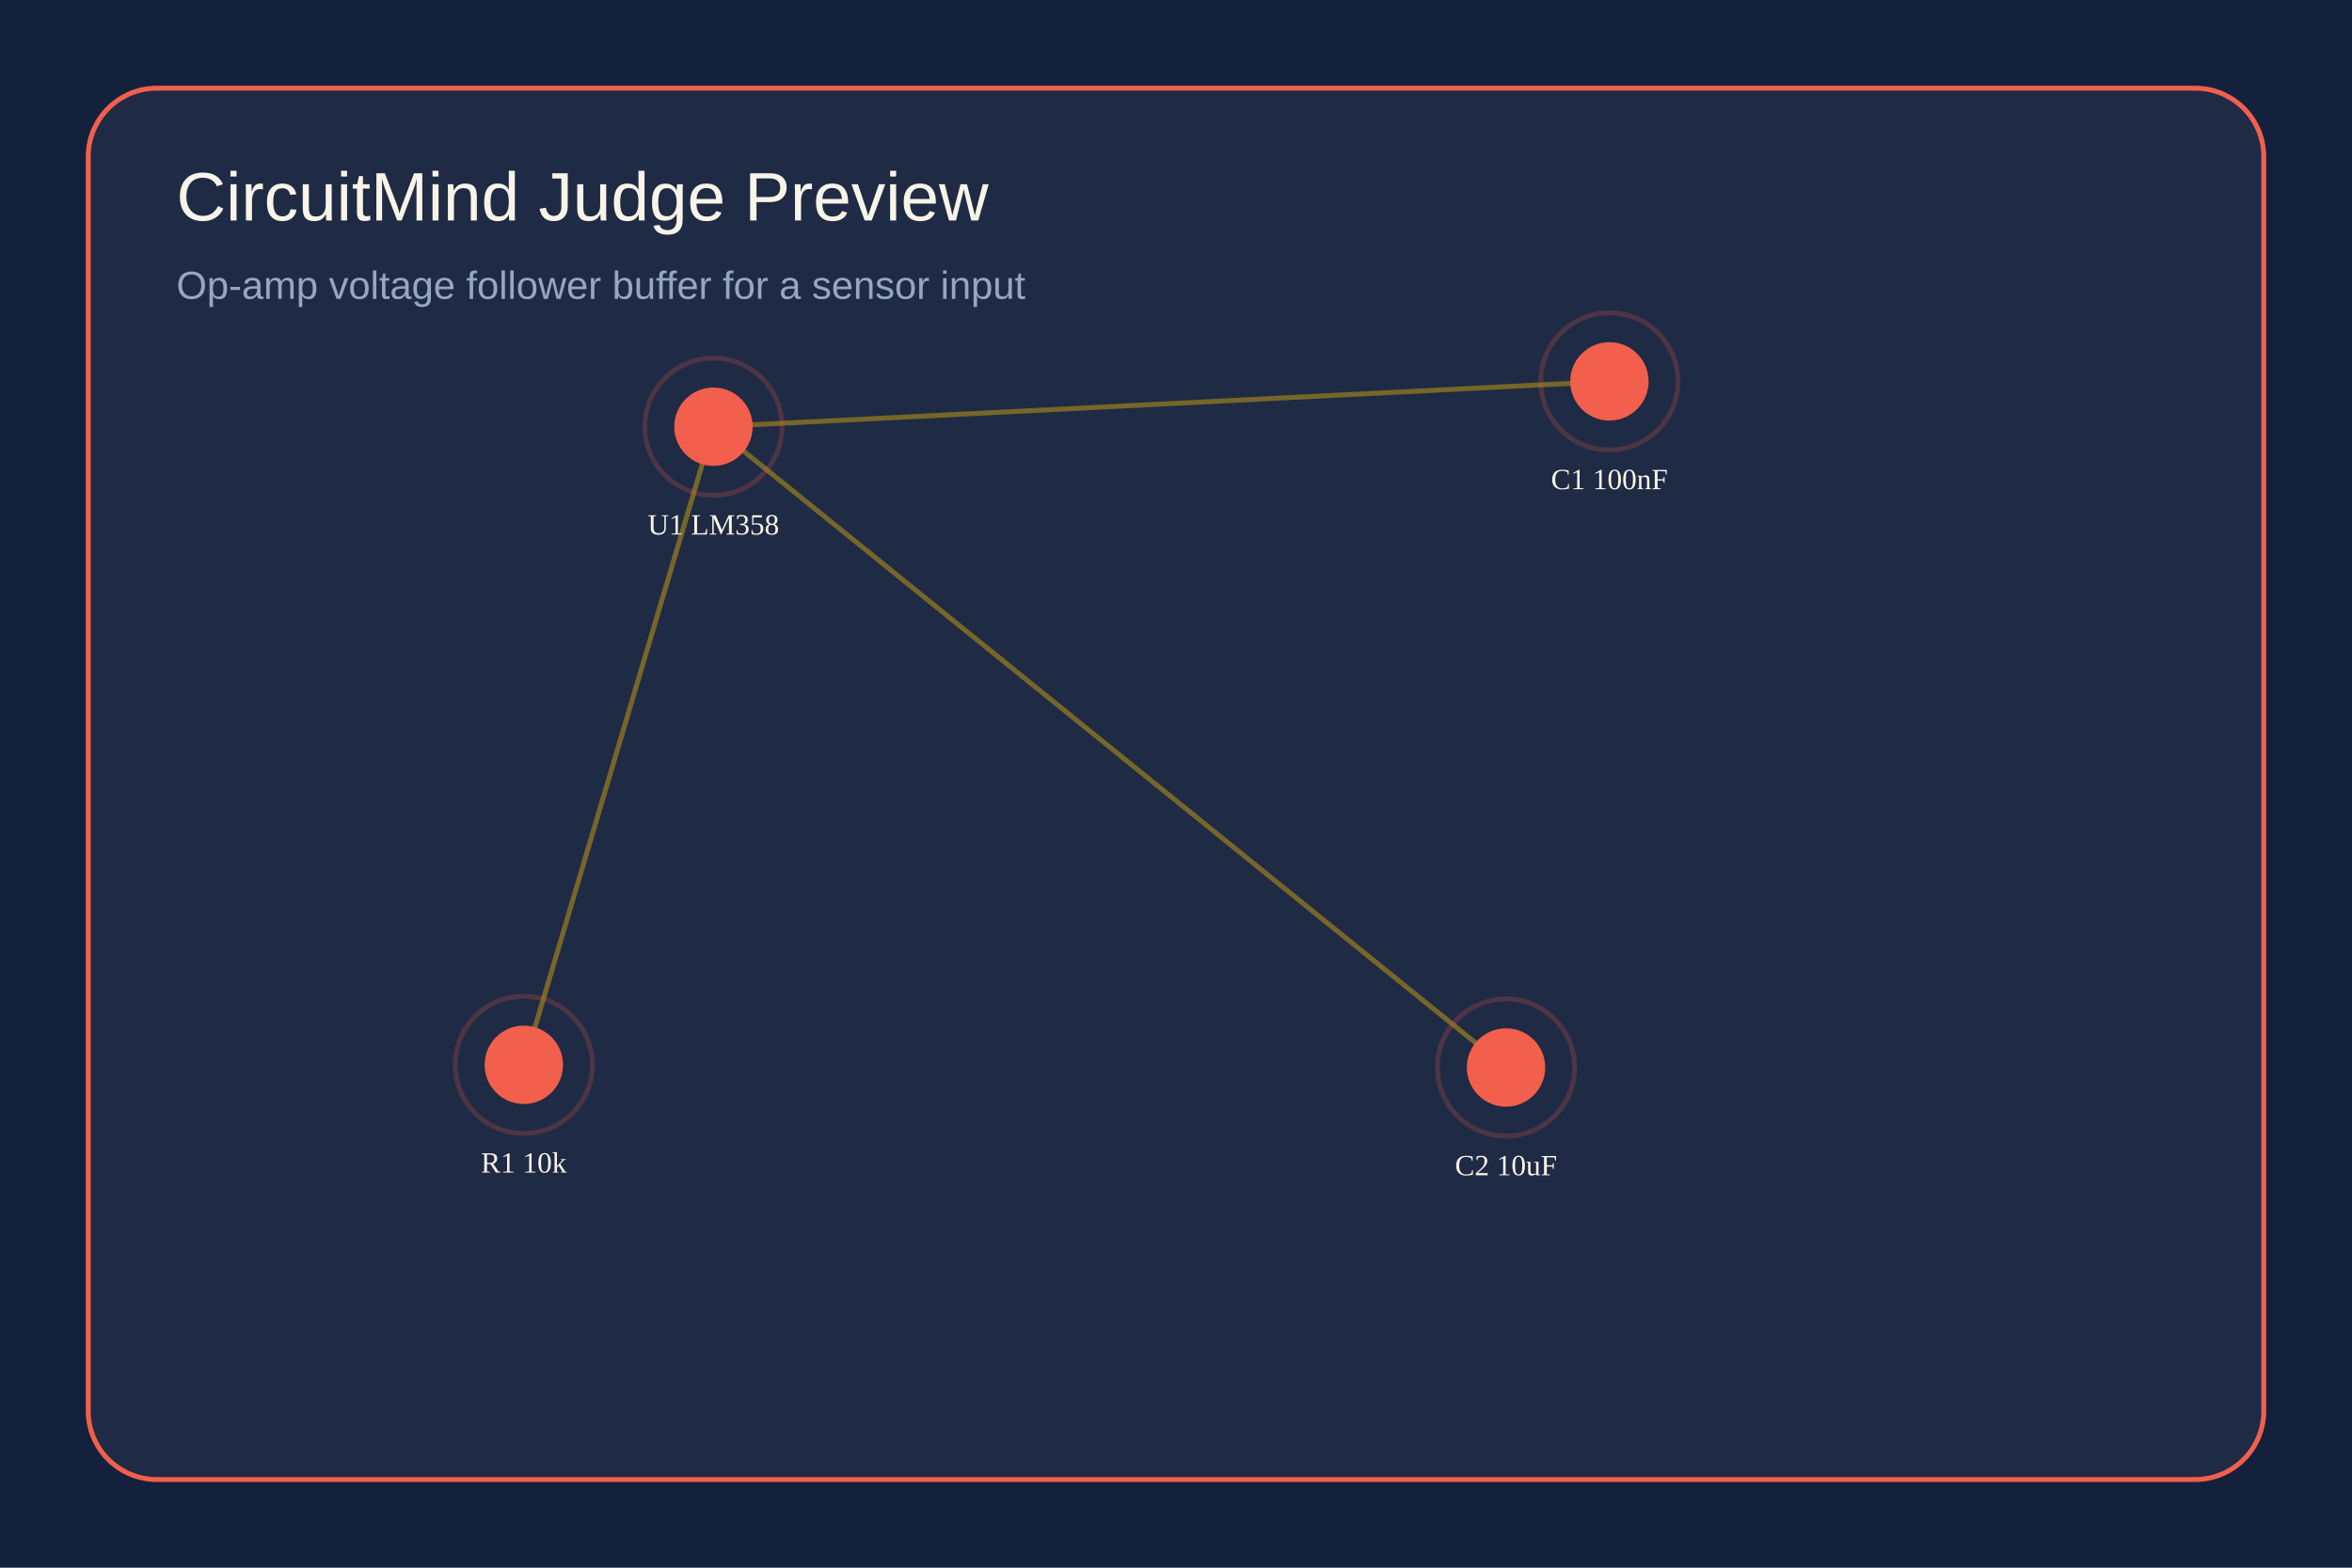
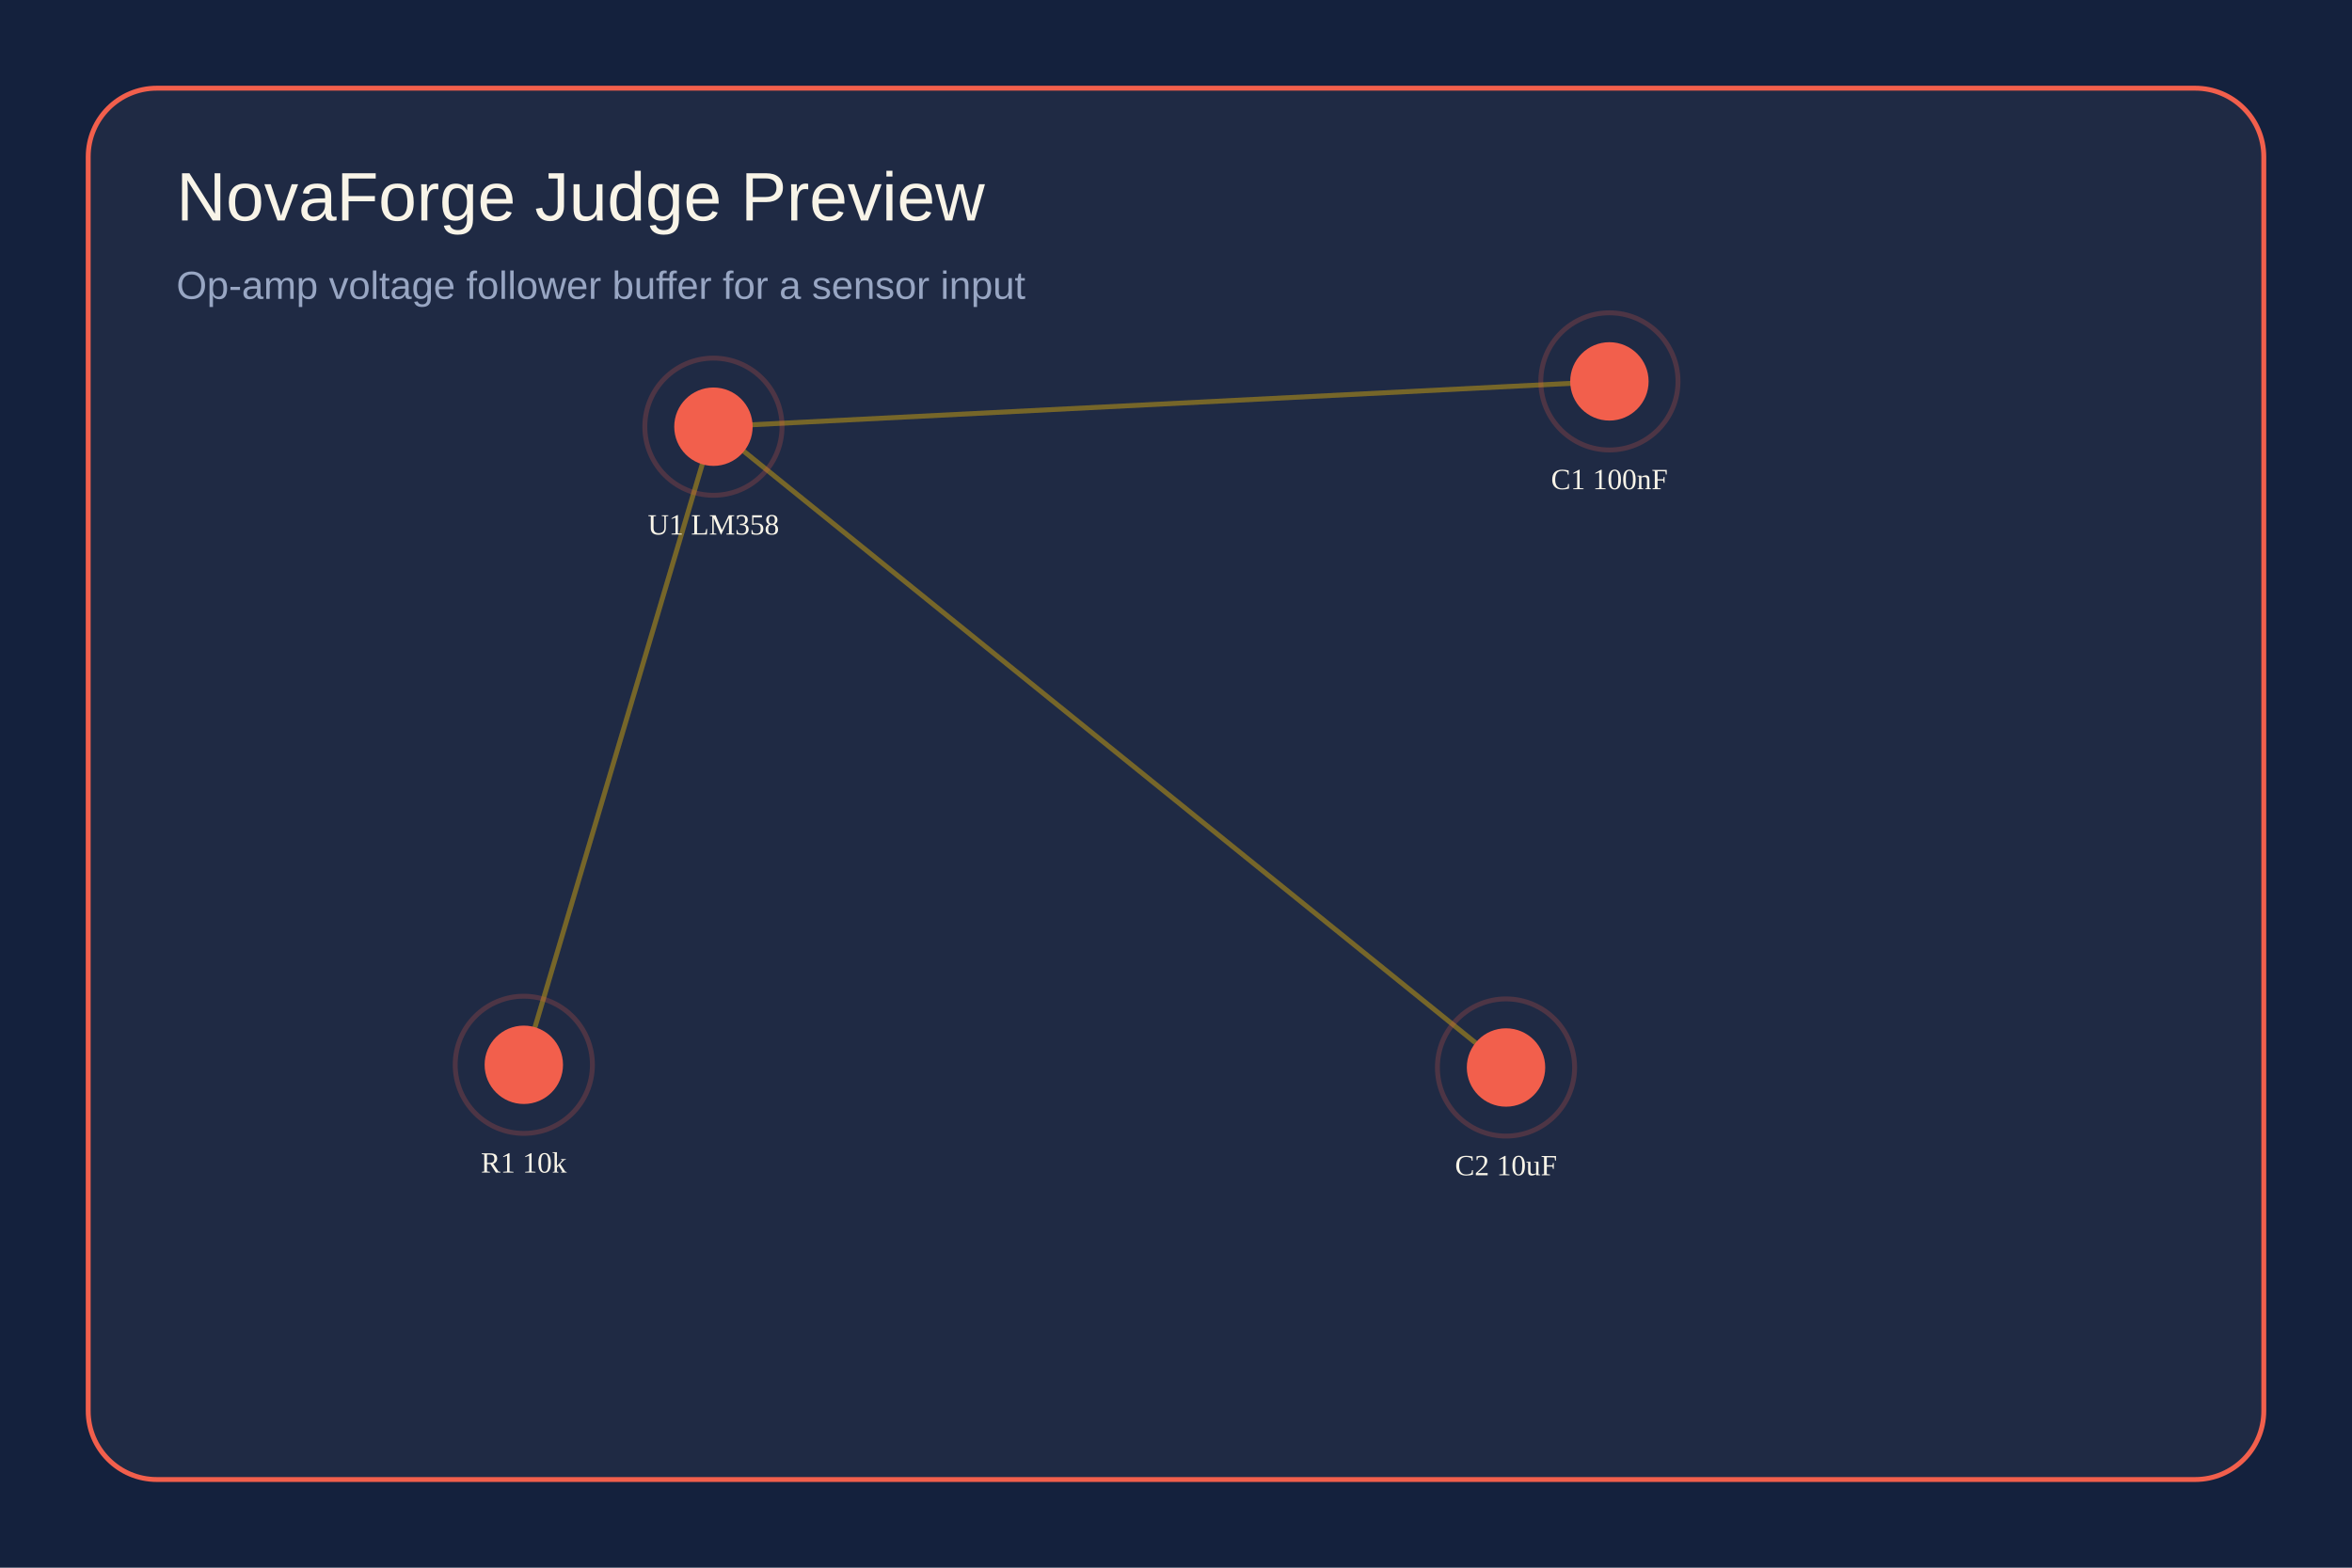
<svg xmlns="http://www.w3.org/2000/svg" width="960" height="640" viewBox="0 0 960 640">
  <rect width="100%" height="100%" fill="#14213d" />
  <rect x="36" y="36" width="888" height="568" rx="28" fill="#1f2a44" stroke="#f25f4c" stroke-width="2" />
-   <text x="72" y="90" fill="#f8f4e8" font-size="28" font-family="Arial">CircuitMind Judge Preview</text>
+   <text x="72" y="90" fill="#f8f4e8" font-size="28" font-family="Arial">NovaForge Judge Preview</text>
  <text x="72" y="122" fill="#98a6c3" font-size="16" font-family="Arial">Op-amp voltage follower buffer for a sensor input</text>
  <g>
    <line x1="291.2" y1="174.2" x2="656.9" y2="155.7" stroke="rgba(255,195,0,0.22)" stroke-width="2" />
    <line x1="291.2" y1="174.2" x2="614.7" y2="435.8" stroke="rgba(255,195,0,0.22)" stroke-width="2" />
    <line x1="291.2" y1="174.2" x2="656.9" y2="155.7" stroke="rgba(255,195,0,0.22)" stroke-width="2" />
    <line x1="291.2" y1="174.2" x2="614.7" y2="435.8" stroke="rgba(255,195,0,0.22)" stroke-width="2" />
    <line x1="291.2" y1="174.2" x2="213.8" y2="434.7" stroke="rgba(255,195,0,0.22)" stroke-width="2" />
    <line x1="213.8" y1="434.7" x2="291.2" y2="174.2" stroke="rgba(255,195,0,0.22)" stroke-width="2" />
    <line x1="291.2" y1="174.2" x2="291.2" y2="174.2" stroke="rgba(255,195,0,0.22)" stroke-width="2" />
  </g>
  <g>
    <g>
      <circle cx="291.2" cy="174.2" r="16" fill="#f25f4c" />
      <circle cx="291.2" cy="174.2" r="28" fill="none" stroke="rgba(242,95,76,0.22)" stroke-width="2" />
      <text x="291.2" y="218.2" fill="#f8f4e8" font-size="12" text-anchor="middle">U1 LM358</text>
    </g>
    <g>
      <circle cx="656.9" cy="155.7" r="16" fill="#f25f4c" />
      <circle cx="656.9" cy="155.7" r="28" fill="none" stroke="rgba(242,95,76,0.22)" stroke-width="2" />
      <text x="656.9" y="199.7" fill="#f8f4e8" font-size="12" text-anchor="middle">C1 100nF</text>
    </g>
    <g>
      <circle cx="614.7" cy="435.8" r="16" fill="#f25f4c" />
      <circle cx="614.7" cy="435.8" r="28" fill="none" stroke="rgba(242,95,76,0.22)" stroke-width="2" />
      <text x="614.7" y="479.8" fill="#f8f4e8" font-size="12" text-anchor="middle">C2 10uF</text>
    </g>
    <g>
      <circle cx="213.8" cy="434.7" r="16" fill="#f25f4c" />
      <circle cx="213.8" cy="434.7" r="28" fill="none" stroke="rgba(242,95,76,0.22)" stroke-width="2" />
      <text x="213.8" y="478.7" fill="#f8f4e8" font-size="12" text-anchor="middle">R1 10k</text>
    </g>
  </g>
</svg>
